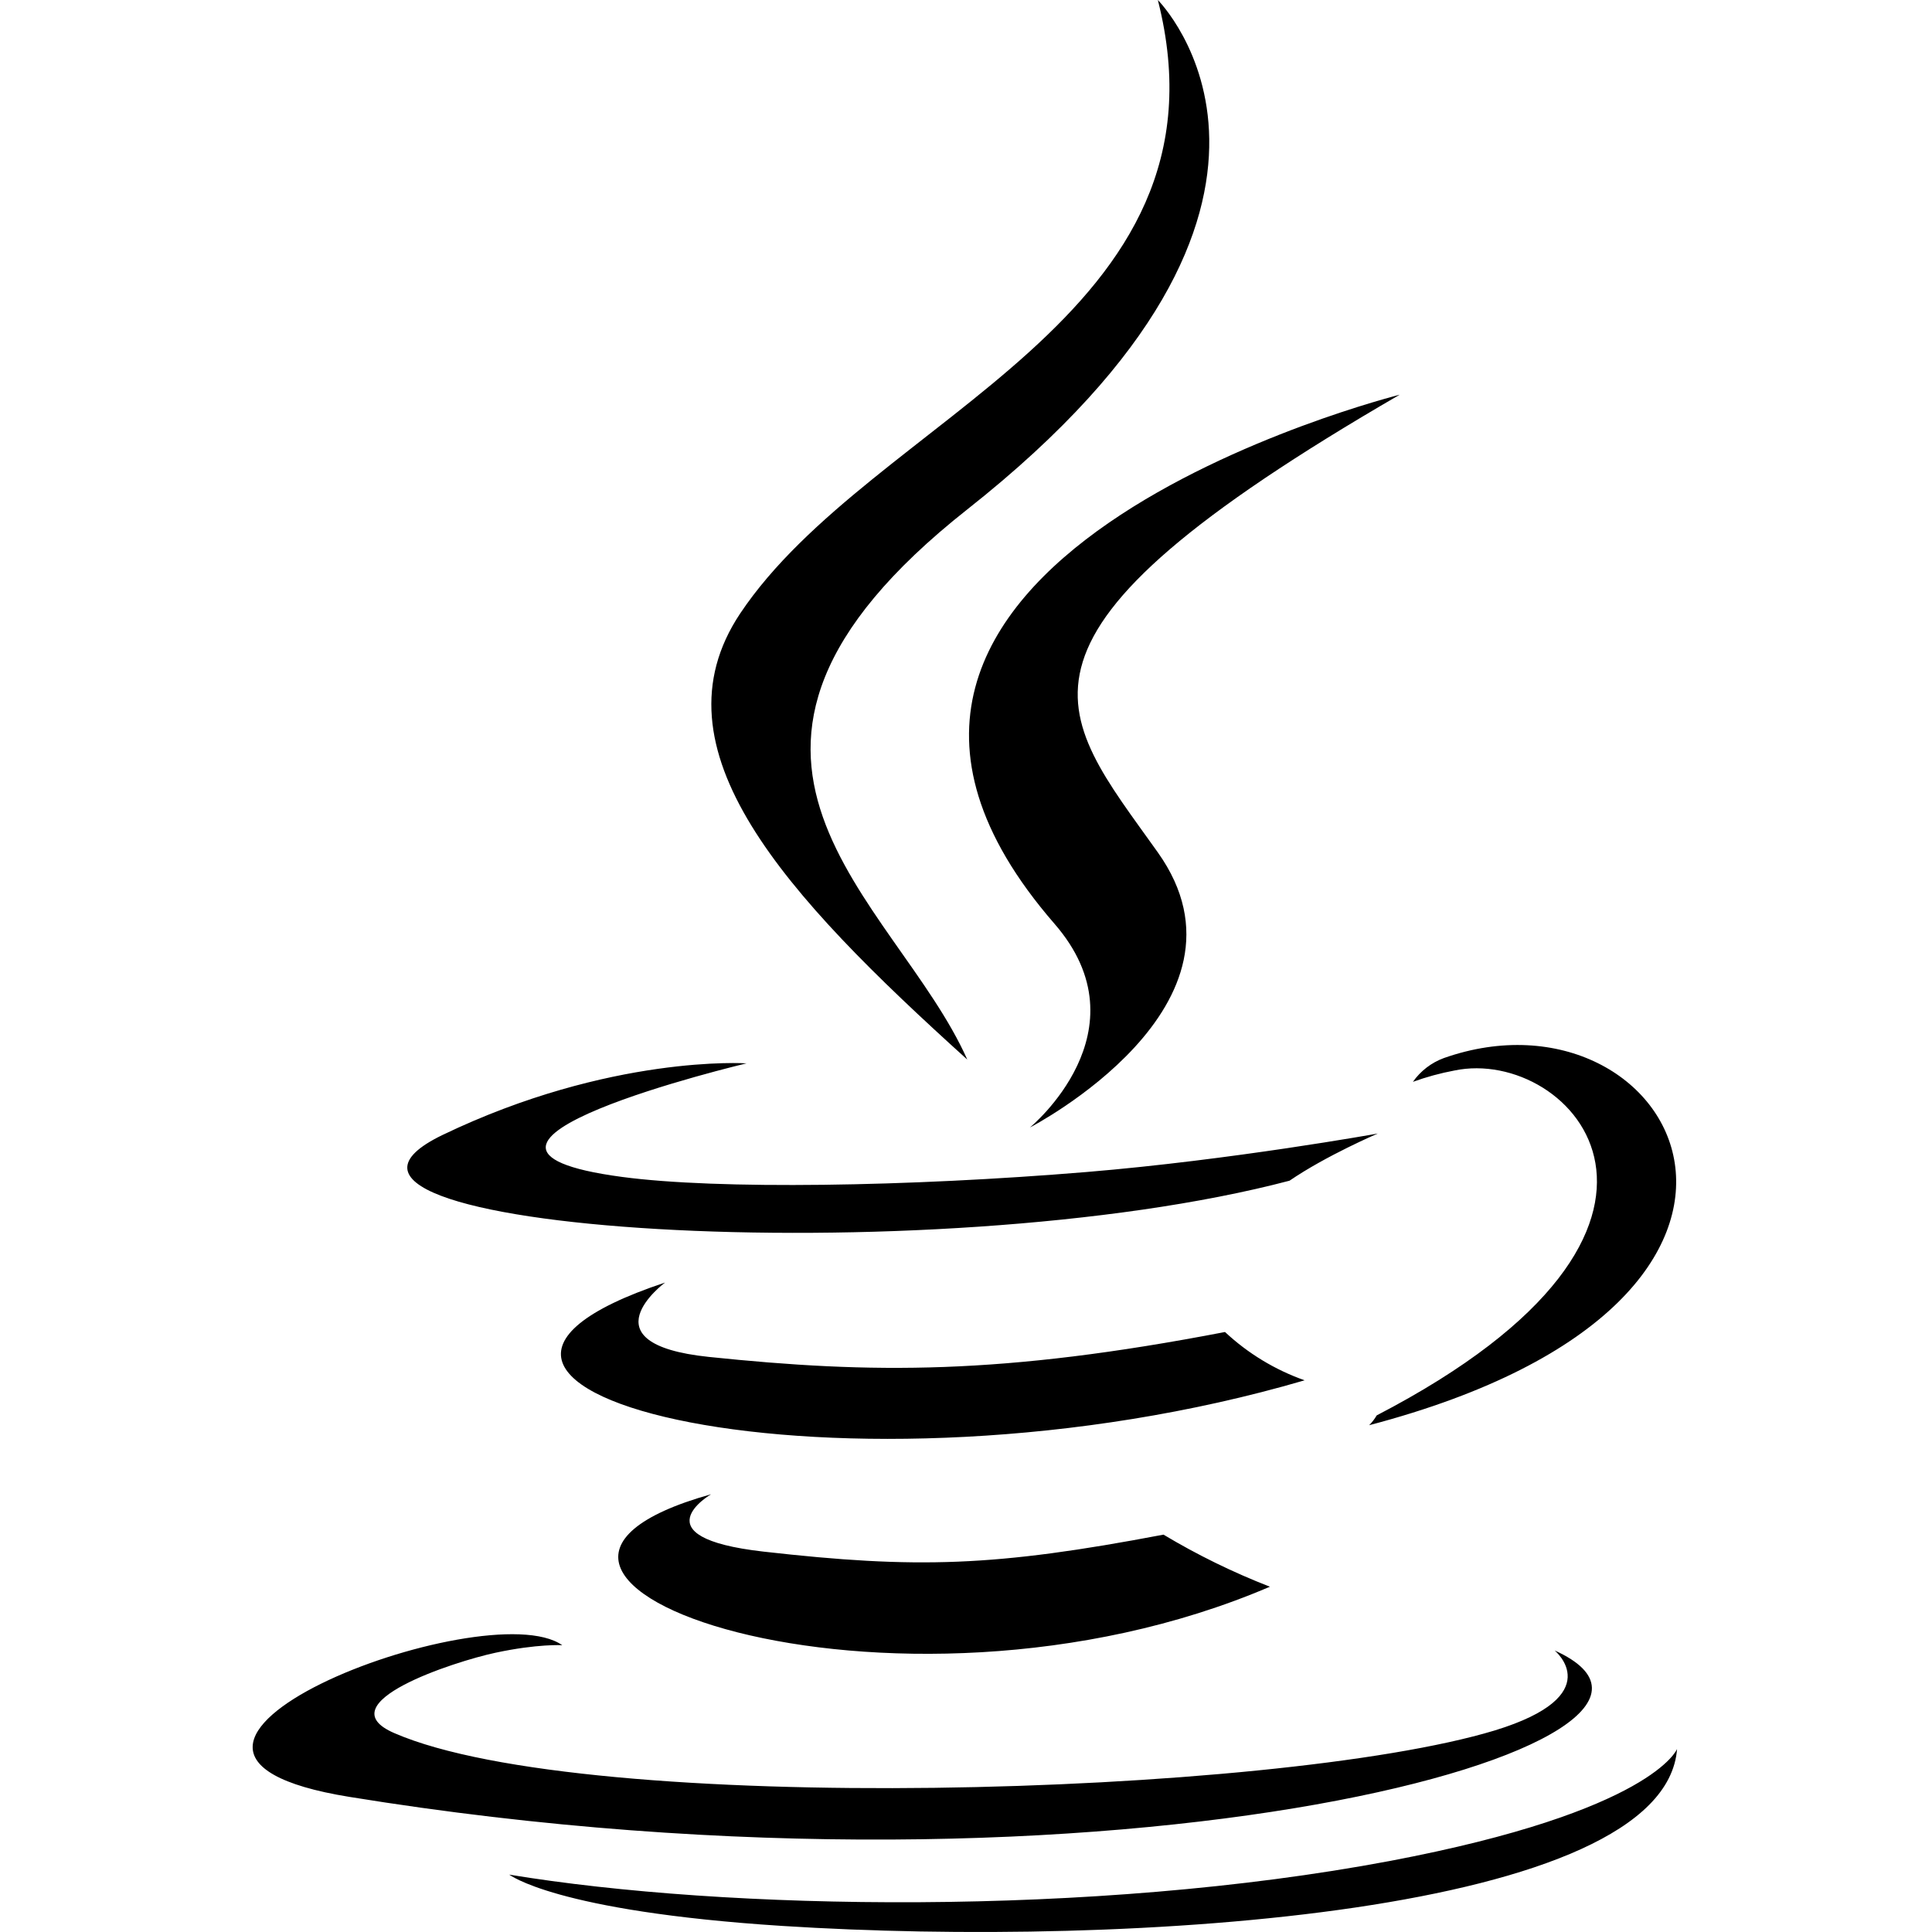
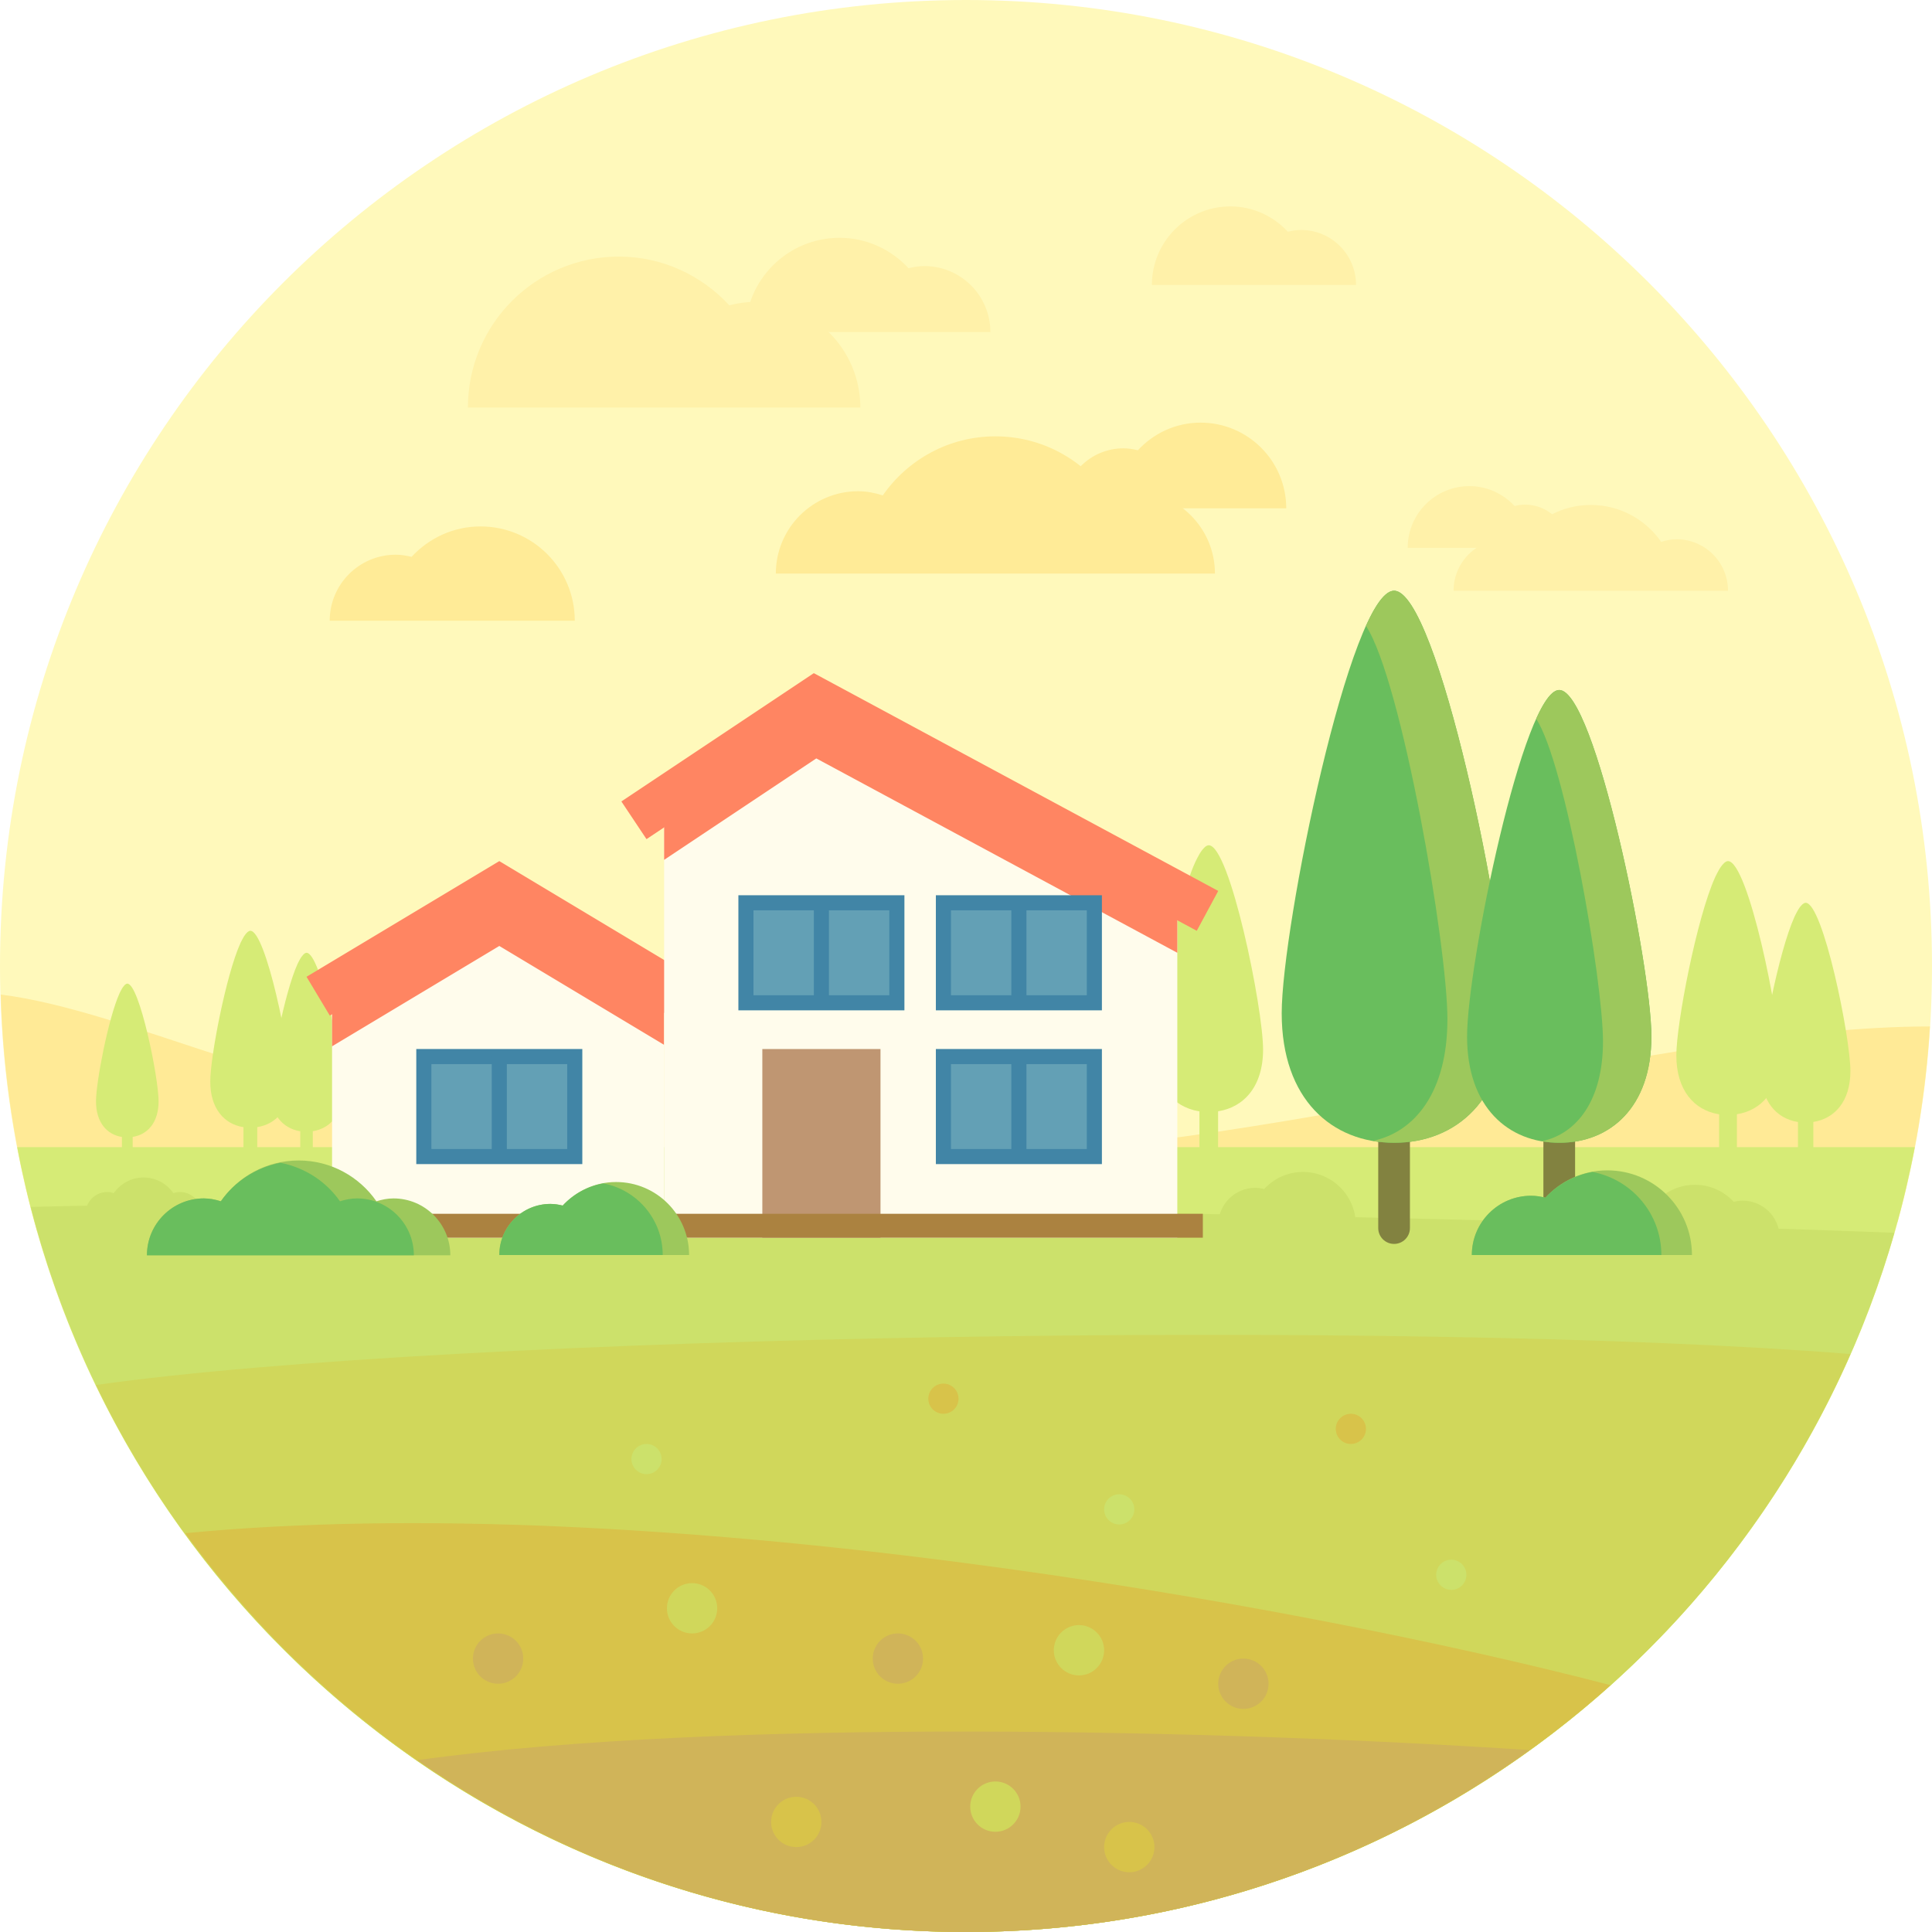
- <svg xmlns="http://www.w3.org/2000/svg" t="1735198052275" class="icon" viewBox="0 0 1024 1024" version="1.1" p-id="4282" width="200" height="200">
-   <path d="M683.478 625.792c19.6-13.4 46.799-25 46.799-25s-77.399 14-154.398 20.4c-94.199 7.8-195.397 9.4-246.197 2.6-120.198-16 65.999-60.199 65.999-60.199s-72.199-4.8-161.198 37.999c-104.999 50.799 259.997 73.999 448.994 24.2z m-170.798-64.199c-37.999-85.399-166.198-160.398 0-291.596C719.997 106.399 613.679 0 613.679 0c42.999 168.998-151.198 220.197-221.397 325.196-47.799 71.799 23.4 148.798 120.398 236.397z m229.197-352.395c0.2 0-350.395 87.599-182.998 280.396 49.399 56.799-13 107.999-13 107.999s125.398-64.799 67.799-145.798c-53.799-75.599-94.999-113.199 128.198-242.597z m-12.2 540.993a24.38 24.38 0 0 1-4 5.2c256.597-67.399 162.198-237.797 39.599-194.597a34.66 34.66 0 0 0-16.4 12.6 140.898 140.898 0 0 1 22-6c61.999-13 150.998 82.999-41.199 182.798zM823.996 874.788s29 23.8-31.8 42.399c-115.798 35-481.594 45.599-583.192 1.4-36.6-15.8 32-37.999 53.599-42.599 22.4-4.8 35.4-4 35.4-4-40.599-28.6-262.597 56.199-112.799 80.399C593.679 1018.787 929.994 922.588 823.996 874.788zM376.882 791.99c-157.398 43.999 95.799 134.798 296.196 48.999a371.775 371.775 0 0 1-56.399-27.6c-89.399 17-130.798 18.2-211.997 9-66.999-7.6-27.8-30.4-27.8-30.4z m359.595 194.397c-157.398 29.6-351.595 26.2-466.594 7.2 0-0.2 23.6 19.4 144.798 27.2 184.398 11.8 467.594-6.6 474.194-93.799 0 0-12.8 33-152.398 59.399zM649.278 705.991c-118.398 22.8-186.998 22.2-273.596 13.2-66.999-7-23.2-39.399-23.2-39.399-173.598 57.599 96.399 122.798 338.996 51.799a120.738 120.738 0 0 1-42.199-25.6z" p-id="4283" />
+ <svg xmlns="http://www.w3.org/2000/svg" t="1735203482242" class="icon" viewBox="0 0 1024 1024" version="1.1" p-id="1620" width="200" height="200">
+   <path d="M512 512m-512 0a512 512 0 1 0 1024 0 512 512 0 1 0-1024 0Z" fill="#FFF9BB" p-id="1621" />
+   <path d="M19.656 652.41C84.828 661.742 158 672 158 672l90-85.5c-85.878 0-178.506-50.676-247.618-59.37 1.262 43.332 7.89 85.294 19.274 125.28zM494.666 613c-111 0 386.334 46.3 386.334 46.3l124.692-11.634a510.59 510.59 0 0 0 17.21-103.628C881.334 544.04 664 613 494.666 613z" fill="#FFEA96" p-id="1622" />
+   <path d="M9.12 608C54.072 844.86 262.058 1024 512 1024s457.93-179.14 502.88-416H9.12z" fill="#D6EB76" p-id="1623" />
+   <path d="M669.458 556.264c0-22.096-17.636-108.264-28.79-108.264-0.634 0-1.292 0.352-1.964 0.884-0.232 0.184-0.472 0.468-0.708 0.712a12.724 12.724 0 0 0-1.34 1.634c-0.294 0.416-0.584 0.862-0.878 1.352-0.416 0.696-0.838 1.488-1.26 2.324-0.308 0.604-0.61 1.16-0.918 1.832-0.044 0.098-0.088 0.17-0.136 0.272a0.108 0.108 0 0 1 0.008 0.016c-10.244 22.63-21.594 81.51-21.594 99.238 0 19.5 10.046 30.398 23.334 32.696l-0.002 0.002c0.166 0.028 0.342 0.018 0.51 0.044v27.086a4.95 4.95 0 0 0 9.9 0v-27.088c13.532-2.112 23.838-13.002 23.838-32.74zM181.776 577.602c0-14.818-11.826-72.602-19.306-72.602-0.426 0-0.866 0.236-1.318 0.594-0.156 0.122-0.316 0.314-0.476 0.476a8.46 8.46 0 0 0-0.9 1.096c-0.198 0.28-0.392 0.578-0.588 0.908-0.28 0.468-0.562 0.998-0.844 1.558-0.206 0.404-0.41 0.778-0.616 1.228-0.03 0.066-0.058 0.114-0.092 0.182l0.006 0.012c-6.87 15.176-14.482 54.66-14.482 66.548 0 13.076 6.738 20.384 15.648 21.926h-0.002c0.112 0.02 0.23 0.012 0.342 0.03v18.164a3.32 3.32 0 0 0 6.64 0v-18.164c9.076-1.418 15.988-8.72 15.988-21.956z" fill="#D6EB76" p-id="1624" />
+   <path d="M16.314 639.698C73.068 860.638 273.352 1024 512 1024c233.7 0 430.688-156.628 492.05-370.602-207.268-8.042-758.886-19.986-987.736-13.7z" fill="#CCE16B" p-id="1625" />
+   <path d="M95.33 631.794c-1.21 0-2.356 0.238-3.452 0.584-3.474-4.994-9.236-8.278-15.782-8.278-6.544 0-12.308 3.284-15.782 8.278-1.096-0.346-2.24-0.584-3.452-0.584a11.54 11.54 0 0 0-11.54 11.54h61.546a11.536 11.536 0 0 0-11.538-11.54zM943.276 656c0-10.844-8.792-19.636-19.636-19.636-1.636 0-3.202 0.258-4.722 0.636-5.124-5.534-12.388-9.052-20.524-9.052-15.492 0-28.05 12.558-28.05 28.05h72.932z" fill="#CCE16B" p-id="1626" />
+   <path d="M352 656H176v-137.6l80.002-48 95.998 48z" fill="#FFFCEC" p-id="1627" />
+   <path d="M176 526.578v27.984l88.64-53.186L352 553.794v-27.986l-50.758-30.456-39.928-19.964z" fill="#FF8562" p-id="1628" />
+   <path d="M354.468 538.29l-89.828-53.9-89.828 53.9-12.344-20.58 102.172-61.304 102.172 61.304z" fill="#FF8562" p-id="1629" />
+   <path d="M624 474.5L432 378l-80 50.5V656h272z" fill="#FFFCEC" p-id="1630" />
+   <path d="M352 426.902v28.844l80.656-53.772L624 505v-27.25l-192.656-103.744z" fill="#FF8562" p-id="1631" />
+   <path d="M600.304 260.364c-4.578 0-8.906 0.902-13.052 2.208-13.136-18.884-34.928-31.3-59.676-31.3-24.746 0-46.538 12.416-59.676 31.3-4.146-1.308-8.474-2.208-13.052-2.208-24.1 0-43.636 19.536-43.636 43.636H643.94c0-24.1-19.536-43.636-43.636-43.636z" fill="#FFEB97" p-id="1632" />
+   <path d="M888.612 285.818c-2.862 0-5.566 0.564-8.158 1.38-8.21-11.802-21.83-19.562-37.296-19.562-15.466 0-29.086 7.76-37.296 19.562-2.592-0.818-5.296-1.38-8.158-1.38-15.062 0-27.272 12.21-27.272 27.272h145.452c0.002-15.062-12.21-27.272-27.272-27.272zM456 216c0-30.928-25.072-56-56-56-4.668 0-9.13 0.738-13.466 1.814C371.922 146.034 351.204 136 328 136c-44.182 0-80 35.818-80 80h208z" fill="#FFF1A9" p-id="1633" />
+   <path d="M524.92 176c0-19.314-15.656-34.97-34.97-34.97-2.914 0-5.702 0.462-8.408 1.134-9.124-9.854-22.062-16.12-36.552-16.12-27.59 0-49.956 22.366-49.956 49.956h129.886zM718.732 151.022c0-16.09-13.042-29.132-29.132-29.132-2.428 0-4.75 0.384-7.006 0.944-7.602-8.21-18.38-13.43-30.45-13.43-22.984 0-41.618 18.632-41.618 41.618h108.206zM831.152 290.364c0-12.646-10.252-22.898-22.898-22.898-1.908 0-3.734 0.302-5.506 0.742-5.974-6.452-14.446-10.554-23.934-10.554-18.066 0-32.71 14.644-32.71 32.71h85.048z" fill="#FFF1A9" p-id="1634" />
+   <path d="M174.756 328.978c0-19.314 15.656-34.97 34.97-34.97 2.914 0 5.702 0.462 8.408 1.134 9.124-9.854 22.062-16.12 36.552-16.12 27.59 0 49.956 22.366 49.956 49.956H174.756zM563.656 269.416c0-17.558 14.234-31.79 31.79-31.79 2.65 0 5.184 0.42 7.644 1.03 8.296-8.958 20.058-14.654 33.23-14.654 25.082 0 45.416 20.334 45.416 45.416h-118.08z" fill="#FFEB97" p-id="1635" />
+   <path d="M634.312 493.334l-201.656-108.578-90 60-13.312-19.97 102-68 214.344 115.422z" fill="#FF8562" p-id="1636" />
+   <path d="M404.05 556.014h62.63V656h-62.63z" fill="#BF9672" p-id="1637" />
+   <path d="M395.364 478.5h80v53h-80z" fill="#63A0B5" p-id="1638" />
+   <path d="M479.36 535.5h-88v-61h88v61z m-80-8h72v-45h-72v45z" fill="#4185A6" p-id="1639" />
+   <path d="M431.36 478.5h8v53h-8z" fill="#4185A6" p-id="1640" />
+   <path d="M500.034 478.5h80v53h-80z" fill="#63A0B5" p-id="1641" />
+   <path d="M584.032 535.5h-88v-61h88v61z m-80-8h72v-45h-72v45z" fill="#4185A6" p-id="1642" />
+   <path d="M536.032 478.5h8v53h-8z" fill="#4185A6" p-id="1643" />
+   <path d="M500.034 560h80v53h-80z" fill="#63A0B5" p-id="1644" />
+   <path d="M584.032 617h-88V556h88v61z m-80-8h72V564h-72v45z" fill="#4185A6" p-id="1645" />
+   <path d="M536.032 560h8v53h-8z" fill="#4185A6" p-id="1646" />
+   <path d="M224.644 560h80v53h-80z" fill="#63A0B5" p-id="1647" />
+   <path d="M308.64 617h-88V556h88v61z m-80-8h72V564h-72v45z" fill="#4185A6" p-id="1648" />
+   <path d="M260.64 560h8v53h-8z" fill="#4185A6" p-id="1649" />
+   <path d="M738.892 659.302a8.396 8.396 0 0 1-8.4-8.394v-90.41c0-4.636 3.758-8.394 8.4-8.394s8.4 3.758 8.4 8.394v90.41a8.396 8.396 0 0 1-8.4 8.394z" fill="#828240" p-id="1650" />
+   <path d="M798.45 537.05c0 45.708-26.666 68.652-59.56 68.652s-59.56-22.944-59.56-68.652 36.484-223.96 59.56-223.96 59.56 178.252 59.56 223.96z" fill="#69BE5D" p-id="1651" />
+   <path d="M738.89 313.09c-4.57 0-9.668 7.068-14.904 18.636 18.824 28.51 43.178 169.368 43.178 208.494 0 38.224-16.998 59.744-39.566 64.472a66.02 66.02 0 0 0 11.29 1.012c32.894 0 59.56-22.944 59.56-68.652 0.002-45.71-36.484-223.962-59.558-223.962z" fill="#9DC85C" p-id="1652" />
+   <path d="M826.428 659.302a8.396 8.396 0 0 1-8.4-8.394v-90.41c0-4.636 3.758-8.394 8.4-8.394s8.4 3.758 8.4 8.394v90.41a8.396 8.396 0 0 1-8.4 8.394z" fill="#828240" p-id="1653" />
+   <path d="M875.274 549.396c0 37.488-21.87 56.306-48.848 56.306-26.978 0-48.848-18.818-48.848-56.306s29.924-183.686 48.848-183.686 48.848 146.198 48.848 183.686z" fill="#69BE5D" p-id="1654" />
+   <path d="M826.426 365.71c-3.748 0-7.93 5.796-12.224 15.284 15.44 23.382 35.414 138.91 35.414 171 0 31.35-13.94 49-32.45 52.878a54.16 54.16 0 0 0 9.26 0.83c26.978 0 48.85-18.818 48.85-56.306-0.002-37.488-29.926-183.686-48.85-183.686z" fill="#9DC85C" p-id="1655" />
+   <path d="M980.75 567.682c0-18.202-14.528-89.182-23.716-89.182-0.522 0-1.064 0.29-1.618 0.728-0.192 0.15-0.388 0.386-0.584 0.586a10.284 10.284 0 0 0-1.104 1.346 18.96 18.96 0 0 0-0.724 1.114 31.06 31.06 0 0 0-1.038 1.914c-0.254 0.498-0.502 0.956-0.756 1.508-0.036 0.082-0.072 0.14-0.112 0.224l0.01 0.018c-8.442 18.636-17.792 67.14-17.792 81.742 0 16.062 8.276 25.04 19.222 26.934h-0.002c0.138 0.024 0.282 0.016 0.42 0.038v22.312a4.078 4.078 0 0 0 8.156 0v-22.314c11.148-1.74 19.638-10.71 19.638-26.968zM153.94 573.234c0-16.308-13.016-79.9-21.248-79.9-0.468 0-0.954 0.26-1.45 0.652-0.172 0.136-0.348 0.344-0.524 0.524a9.344 9.344 0 0 0-0.99 1.206 16.042 16.042 0 0 0-0.648 0.998c-0.308 0.514-0.618 1.098-0.93 1.716-0.226 0.446-0.45 0.856-0.678 1.352-0.032 0.072-0.064 0.126-0.1 0.2l0.01 0.016c-7.564 16.696-15.94 60.152-15.94 73.236 0 14.392 7.414 22.434 17.222 24.13h-0.002c0.124 0.022 0.252 0.014 0.376 0.034v19.99a3.654 3.654 0 0 0 7.308 0v-19.992c9.988-1.558 17.594-9.596 17.594-24.162zM84.056 583.72c0-12.73-10.16-62.374-16.586-62.374-0.366 0-0.744 0.202-1.132 0.51-0.134 0.106-0.272 0.27-0.408 0.41a7.272 7.272 0 0 0-0.772 0.942c-0.17 0.24-0.336 0.496-0.506 0.78-0.24 0.402-0.482 0.858-0.726 1.338-0.178 0.348-0.352 0.668-0.528 1.056l-0.078 0.156a0.12 0.12 0 0 0 0.006 0.01c-5.902 13.038-12.442 46.96-12.442 57.174 0 11.234 5.788 17.514 13.444 18.838h-0.002c0.096 0.016 0.198 0.01 0.294 0.026v15.606a2.85 2.85 0 0 0 5.704 0v-15.606c7.796-1.22 13.732-7.494 13.732-18.866z" fill="#D6EB76" p-id="1656" />
+   <path d="M943.276 559.41c0-21.022-16.778-103.004-27.392-103.004-0.604 0-1.23 0.334-1.868 0.842-0.222 0.174-0.448 0.444-0.674 0.676a12.172 12.172 0 0 0-1.276 1.554c-0.28 0.396-0.556 0.82-0.836 1.288-0.396 0.662-0.798 1.416-1.198 2.212-0.292 0.574-0.58 1.104-0.872 1.742-0.042 0.094-0.084 0.162-0.13 0.258a0.108 0.108 0 0 1 0.008 0.016c-9.746 21.53-20.546 77.55-20.546 94.418 0 18.552 9.558 28.922 22.202 31.108l-0.002 0.002c0.158 0.028 0.326 0.018 0.484 0.042v25.77a4.708 4.708 0 0 0 9.42 0v-25.772c12.876-2.012 22.68-12.372 22.68-31.152z" fill="#D6EB76" p-id="1657" />
+   <path d="M50.882 734.066C133.558 905.578 308.844 1024 512 1024c209.58 0 389.558-126.008 468.75-306.336-234.286-18.74-739.162-10.558-929.868 16.402z" fill="#D0D75B" p-id="1658" />
+   <path d="M853.594 893.164c-166.874-43.52-509.408-104.296-755.39-80.534C191.198 940.592 341.688 1024 512 1024c131.336 0 251.026-49.508 341.594-130.836z" fill="#D8C34A" p-id="1659" />
+   <path d="M221.194 932.92C303.722 990.26 403.828 1024 512 1024c111.564 0 214.648-35.822 298.696-96.426-162.188-10.632-426.732-17.296-589.502 5.346z" fill="#D0B459" p-id="1660" />
+   <path d="M162.468 643.334h475.062V656H162.468z" fill="#AB8240" p-id="1661" />
+   <path d="M366.812 852.42m-13.334 0a13.334 13.334 0 1 0 26.668 0 13.334 13.334 0 1 0-26.668 0Z" fill="#D0D75B" p-id="1662" />
+   <path d="M422.032 965.666m-13.334 0a13.334 13.334 0 1 0 26.668 0 13.334 13.334 0 1 0-26.668 0Z" fill="#D8C34A" p-id="1663" />
+   <path d="M598.542 979m-13.334 0a13.334 13.334 0 1 0 26.668 0 13.334 13.334 0 1 0-26.668 0Z" fill="#D8C34A" p-id="1664" />
+   <path d="M659.02 892.42m-13.334 0a13.334 13.334 0 1 0 26.668 0 13.334 13.334 0 1 0-26.668 0Z" fill="#D0B459" p-id="1665" />
+   <path d="M527.576 957.548m-13.334 0a13.334 13.334 0 1 0 26.668 0 13.334 13.334 0 1 0-26.668 0Z" fill="#D0D75B" p-id="1666" />
+   <path d="M571.876 874.666m-13.334 0a13.334 13.334 0 1 0 26.668 0 13.334 13.334 0 1 0-26.668 0Z" fill="#D0D75B" p-id="1667" />
+   <path d="M475.898 879.086m-13.334 0a13.334 13.334 0 1 0 26.668 0 13.334 13.334 0 1 0-26.668 0Z" fill="#D0B459" p-id="1668" />
+   <path d="M342.678 773.334m-8 0a8 8 0 1 0 16 0 8 8 0 1 0-16 0Z" fill="#CCE16B" p-id="1669" />
+   <path d="M593.21 800m-8 0a8 8 0 1 0 16 0 8 8 0 1 0-16 0Z" fill="#CCE16B" p-id="1670" />
+   <path d="M769.218 834.666m-8 0a8 8 0 1 0 16 0 8 8 0 1 0-16 0Z" fill="#CCE16B" p-id="1671" />
+   <path d="M715.986 757.334m-8 0a8 8 0 1 0 16 0 8 8 0 1 0-16 0Z" fill="#D8C34A" p-id="1672" />
+   <path d="M500.034 741.334m-8 0a8 8 0 1 0 16 0 8 8 0 1 0-16 0Z" fill="#D8C34A" p-id="1673" />
+   <path d="M264 879.086m-13.334 0a13.334 13.334 0 1 0 26.668 0 13.334 13.334 0 1 0-26.668 0Z" fill="#D0B459" p-id="1674" />
+   <path d="M208.534 635.182c-3.164 0-6.154 0.622-9.018 1.526-9.076-13.048-24.134-21.628-41.234-21.628s-32.156 8.578-41.234 21.628c-2.866-0.904-5.856-1.526-9.018-1.526-16.652 0-30.152 13.5-30.152 30.152h160.806c0.002-16.652-13.498-30.152-30.15-30.152z" fill="#9DC85C" p-id="1675" />
+   <path d="M264.644 665.186c0-14.956 12.124-27.08 27.08-27.08 2.258 0 4.416 0.356 6.512 0.878 7.066-7.63 17.086-12.484 28.306-12.484 21.366 0 38.686 17.32 38.686 38.686h-100.584z" fill="#9DC85C" p-id="1676" />
+   <path d="M189.202 635.182c-3.164 0-6.154 0.624-9.018 1.526-7.304-10.5-18.568-17.852-31.566-20.42-13 2.57-24.262 9.92-31.566 20.42-2.866-0.904-5.856-1.526-9.018-1.526-16.652 0-30.152 13.5-30.152 30.152h141.472c-0.002-16.654-13.5-30.152-30.152-30.152z" fill="#69BE5D" p-id="1677" />
+   <path d="M319.774 627.226a38.634 38.634 0 0 0-21.538 11.756c-2.096-0.52-4.254-0.876-6.512-0.876-14.956 0-27.08 12.124-27.08 27.08h86.606c0-18.896-13.566-34.574-31.476-37.96z" fill="#69BE5D" p-id="1678" />
+   <path d="M780.102 665.186c0-17.348 14.062-31.41 31.41-31.41 2.618 0 5.122 0.414 7.552 1.018 8.196-8.852 19.818-14.48 32.832-14.48 24.782 0 44.872 20.09 44.872 44.872h-116.666z" fill="#9DC85C" p-id="1679" />
+   <path d="M645.688 649.206c0-10.844 8.792-19.636 19.636-19.636 1.636 0 3.202 0.258 4.722 0.636 5.124-5.534 12.388-9.052 20.524-9.052 15.492 0 28.05 12.558 28.05 28.05h-72.932z" fill="#CCE16B" p-id="1680" />
+   <path d="M844.046 621.156a44.808 44.808 0 0 0-24.982 13.636c-2.432-0.602-4.936-1.018-7.552-1.018-17.348 0-31.41 14.062-31.41 31.41h100.454c0-21.916-15.734-40.102-36.51-44.028z" fill="#69BE5D" p-id="1681" />
</svg>
